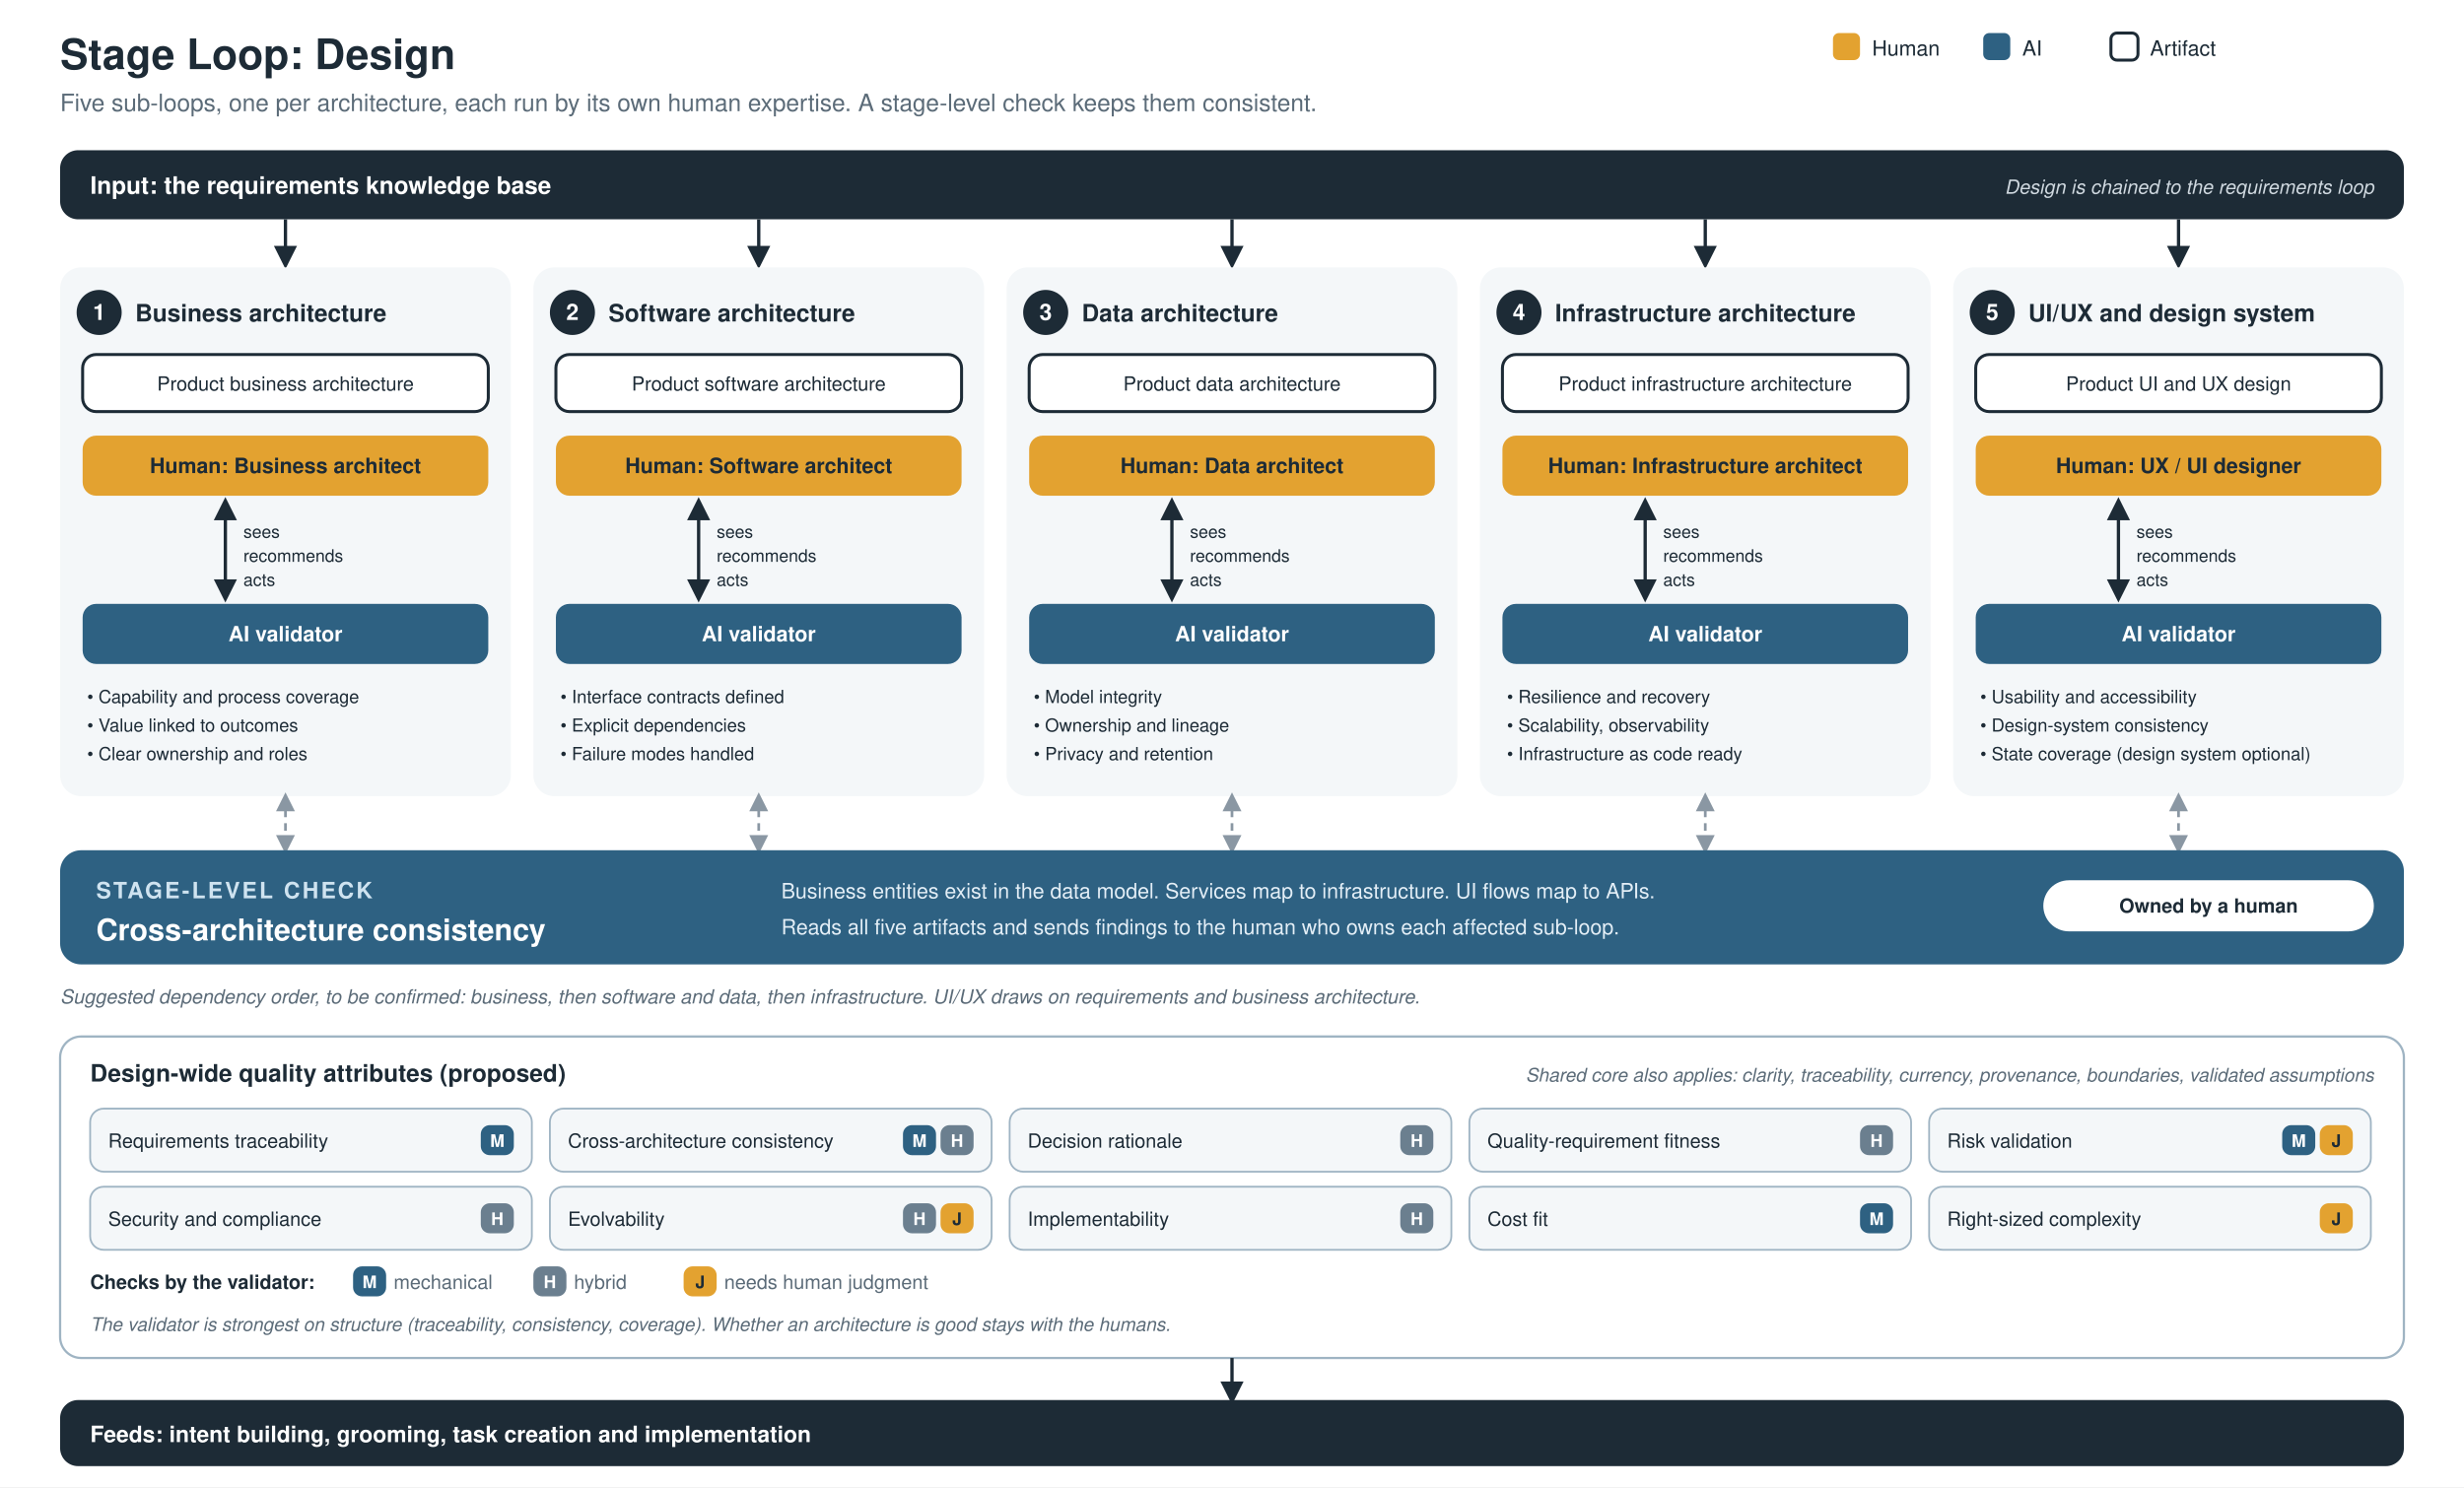
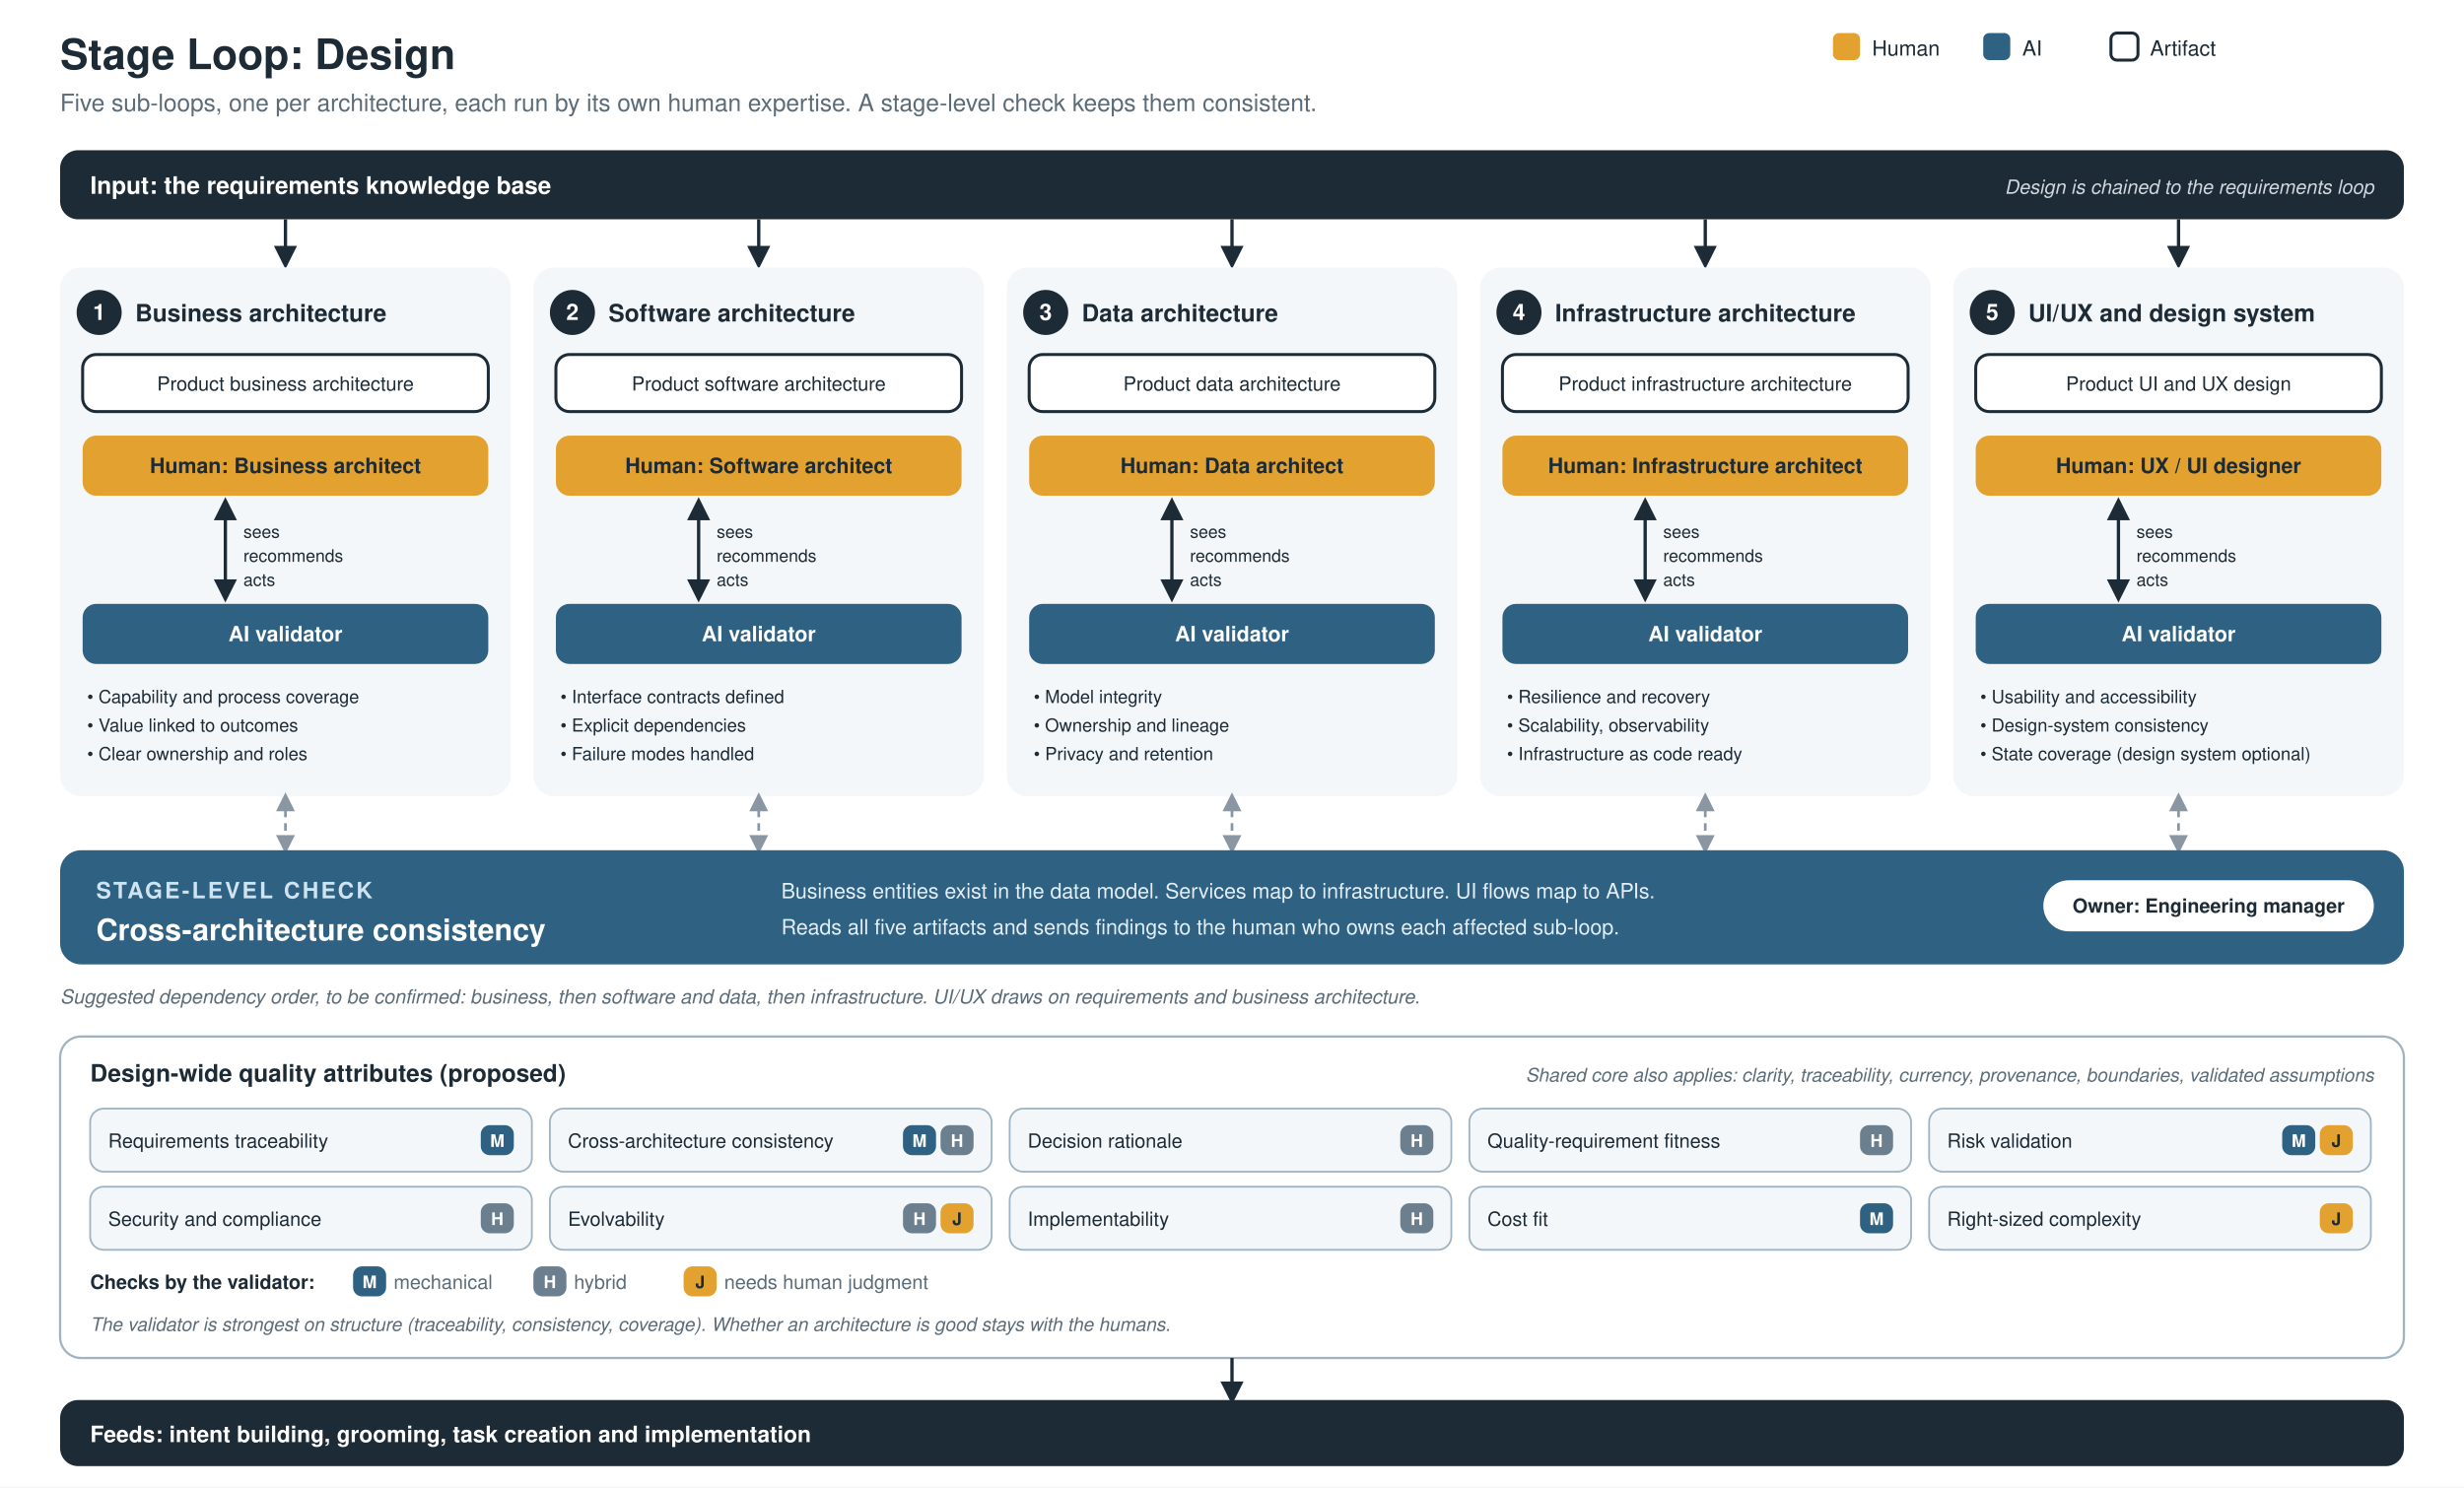
<svg xmlns="http://www.w3.org/2000/svg" viewBox="0 0 1640 990" width="1640" height="990" font-family="Helvetica Neue, Helvetica, Arial, sans-serif">
  <defs>
    <marker id="ah" viewBox="0 0 10 10" refX="8" refY="5" markerWidth="7" markerHeight="7" orient="auto-start-reverse">
      <path d="M0,0 L10,5 L0,10 z" fill="#1d2b36" />
    </marker>
    <marker id="ahg" viewBox="0 0 10 10" refX="8" refY="5" markerWidth="7" markerHeight="7" orient="auto-start-reverse">
      <path d="M0,0 L10,5 L0,10 z" fill="#8a97a3" />
    </marker>
  </defs>
  <rect width="1640" height="990" fill="#ffffff" />
  <text x="40" y="46" font-size="28" font-weight="700" fill="#1d2b36">Stage Loop: Design</text>
  <text x="40" y="74" font-size="16" fill="#5b6b78">Five sub-loops, one per architecture, each run by its own human expertise. A stage-level check keeps them consistent.</text>
  <rect x="1220" y="22" width="18" height="18" rx="4" fill="#E3A230" />
  <text x="1246" y="37" font-size="14" fill="#1d2b36">Human</text>
  <rect x="1320" y="22" width="18" height="18" rx="4" fill="#2E6182" />
  <text x="1346" y="37" font-size="14" fill="#1d2b36">AI</text>
  <rect x="1405" y="22" width="18" height="18" rx="4" fill="#fff" stroke="#1d2b36" stroke-width="2" />
  <text x="1431" y="37" font-size="14" fill="#1d2b36">Artifact</text>
  <rect x="40" y="100" width="1560" height="46" rx="12" fill="#1d2b36" />
  <text x="60" y="129" font-size="16" fill="#fff" text-anchor="start" font-weight="700">Input: the requirements knowledge base</text>
  <text x="1580" y="129" font-size="13" fill="#cfd8df" text-anchor="end" font-style="italic">Design is chained to the requirements loop</text>
  <line x1="190" y1="146" x2="190" y2="176" stroke="#1d2b36" stroke-width="2.2" marker-end="url(#ah)" />
  <rect x="40" y="178" width="300" height="352" rx="14" fill="#f4f7f9" />
  <circle cx="66" cy="208" r="15" fill="#1d2b36" />
  <text x="66" y="213" font-size="15" font-weight="700" fill="#fff" text-anchor="middle">1</text>
  <text x="90" y="214" font-size="16" fill="#1d2b36" text-anchor="start" font-weight="700">Business architecture</text>
  <rect x="55" y="236" width="270" height="38" rx="9" fill="#fff" stroke="#1d2b36" stroke-width="2" />
  <text x="190" y="260" font-size="13" fill="#1d2b36" text-anchor="middle">Product business architecture</text>
  <rect x="55" y="290" width="270" height="40" rx="9" fill="#E3A230" />
  <text x="190.0" y="314.9" font-size="14" fill="#1d2b36" text-anchor="middle" font-weight="700">Human: Business architect</text>
  <line x1="150" y1="334" x2="150" y2="398" stroke="#1d2b36" stroke-width="2.2" marker-start="url(#ah)" marker-end="url(#ah)" />
  <text x="162" y="358" font-size="11.5" fill="#1d2b36" text-anchor="start">sees</text>
  <text x="162" y="374" font-size="11.5" fill="#1d2b36" text-anchor="start">recommends</text>
  <text x="162" y="390" font-size="11.5" fill="#1d2b36" text-anchor="start">acts</text>
  <rect x="55" y="402" width="270" height="40" rx="9" fill="#2E6182" />
  <text x="190.0" y="426.9" font-size="14" fill="#fff" text-anchor="middle" font-weight="700">AI validator</text>
  <text x="58" y="468" font-size="12" fill="#1d2b36" text-anchor="start">• Capability and process coverage</text>
  <text x="58" y="487" font-size="12" fill="#1d2b36" text-anchor="start">• Value linked to outcomes</text>
  <text x="58" y="506" font-size="12" fill="#1d2b36" text-anchor="start">• Clear ownership and roles</text>
  <line x1="505" y1="146" x2="505" y2="176" stroke="#1d2b36" stroke-width="2.2" marker-end="url(#ah)" />
  <rect x="355" y="178" width="300" height="352" rx="14" fill="#f4f7f9" />
  <circle cx="381" cy="208" r="15" fill="#1d2b36" />
  <text x="381" y="213" font-size="15" font-weight="700" fill="#fff" text-anchor="middle">2</text>
  <text x="405" y="214" font-size="16" fill="#1d2b36" text-anchor="start" font-weight="700">Software architecture</text>
  <rect x="370" y="236" width="270" height="38" rx="9" fill="#fff" stroke="#1d2b36" stroke-width="2" />
  <text x="505" y="260" font-size="13" fill="#1d2b36" text-anchor="middle">Product software architecture</text>
  <rect x="370" y="290" width="270" height="40" rx="9" fill="#E3A230" />
  <text x="505.0" y="314.9" font-size="14" fill="#1d2b36" text-anchor="middle" font-weight="700">Human: Software architect</text>
  <line x1="465" y1="334" x2="465" y2="398" stroke="#1d2b36" stroke-width="2.2" marker-start="url(#ah)" marker-end="url(#ah)" />
  <text x="477" y="358" font-size="11.5" fill="#1d2b36" text-anchor="start">sees</text>
  <text x="477" y="374" font-size="11.5" fill="#1d2b36" text-anchor="start">recommends</text>
  <text x="477" y="390" font-size="11.5" fill="#1d2b36" text-anchor="start">acts</text>
  <rect x="370" y="402" width="270" height="40" rx="9" fill="#2E6182" />
  <text x="505.0" y="426.9" font-size="14" fill="#fff" text-anchor="middle" font-weight="700">AI validator</text>
  <text x="373" y="468" font-size="12" fill="#1d2b36" text-anchor="start">• Interface contracts defined</text>
  <text x="373" y="487" font-size="12" fill="#1d2b36" text-anchor="start">• Explicit dependencies</text>
  <text x="373" y="506" font-size="12" fill="#1d2b36" text-anchor="start">• Failure modes handled</text>
  <line x1="820" y1="146" x2="820" y2="176" stroke="#1d2b36" stroke-width="2.2" marker-end="url(#ah)" />
  <rect x="670" y="178" width="300" height="352" rx="14" fill="#f4f7f9" />
  <circle cx="696" cy="208" r="15" fill="#1d2b36" />
  <text x="696" y="213" font-size="15" font-weight="700" fill="#fff" text-anchor="middle">3</text>
  <text x="720" y="214" font-size="16" fill="#1d2b36" text-anchor="start" font-weight="700">Data architecture</text>
  <rect x="685" y="236" width="270" height="38" rx="9" fill="#fff" stroke="#1d2b36" stroke-width="2" />
  <text x="820" y="260" font-size="13" fill="#1d2b36" text-anchor="middle">Product data architecture</text>
  <rect x="685" y="290" width="270" height="40" rx="9" fill="#E3A230" />
  <text x="820.0" y="314.9" font-size="14" fill="#1d2b36" text-anchor="middle" font-weight="700">Human: Data architect</text>
  <line x1="780" y1="334" x2="780" y2="398" stroke="#1d2b36" stroke-width="2.2" marker-start="url(#ah)" marker-end="url(#ah)" />
  <text x="792" y="358" font-size="11.5" fill="#1d2b36" text-anchor="start">sees</text>
  <text x="792" y="374" font-size="11.5" fill="#1d2b36" text-anchor="start">recommends</text>
  <text x="792" y="390" font-size="11.5" fill="#1d2b36" text-anchor="start">acts</text>
  <rect x="685" y="402" width="270" height="40" rx="9" fill="#2E6182" />
  <text x="820.0" y="426.9" font-size="14" fill="#fff" text-anchor="middle" font-weight="700">AI validator</text>
  <text x="688" y="468" font-size="12" fill="#1d2b36" text-anchor="start">• Model integrity</text>
  <text x="688" y="487" font-size="12" fill="#1d2b36" text-anchor="start">• Ownership and lineage</text>
  <text x="688" y="506" font-size="12" fill="#1d2b36" text-anchor="start">• Privacy and retention</text>
  <line x1="1135" y1="146" x2="1135" y2="176" stroke="#1d2b36" stroke-width="2.2" marker-end="url(#ah)" />
  <rect x="985" y="178" width="300" height="352" rx="14" fill="#f4f7f9" />
  <circle cx="1011" cy="208" r="15" fill="#1d2b36" />
  <text x="1011" y="213" font-size="15" font-weight="700" fill="#fff" text-anchor="middle">4</text>
  <text x="1035" y="214" font-size="16" fill="#1d2b36" text-anchor="start" font-weight="700">Infrastructure architecture</text>
  <rect x="1000" y="236" width="270" height="38" rx="9" fill="#fff" stroke="#1d2b36" stroke-width="2" />
  <text x="1135" y="260" font-size="13" fill="#1d2b36" text-anchor="middle">Product infrastructure architecture</text>
  <rect x="1000" y="290" width="270" height="40" rx="9" fill="#E3A230" />
  <text x="1135.0" y="314.9" font-size="14" fill="#1d2b36" text-anchor="middle" font-weight="700">Human: Infrastructure architect</text>
  <line x1="1095" y1="334" x2="1095" y2="398" stroke="#1d2b36" stroke-width="2.2" marker-start="url(#ah)" marker-end="url(#ah)" />
  <text x="1107" y="358" font-size="11.5" fill="#1d2b36" text-anchor="start">sees</text>
  <text x="1107" y="374" font-size="11.5" fill="#1d2b36" text-anchor="start">recommends</text>
  <text x="1107" y="390" font-size="11.5" fill="#1d2b36" text-anchor="start">acts</text>
  <rect x="1000" y="402" width="270" height="40" rx="9" fill="#2E6182" />
  <text x="1135.0" y="426.9" font-size="14" fill="#fff" text-anchor="middle" font-weight="700">AI validator</text>
  <text x="1003" y="468" font-size="12" fill="#1d2b36" text-anchor="start">• Resilience and recovery</text>
  <text x="1003" y="487" font-size="12" fill="#1d2b36" text-anchor="start">• Scalability, observability</text>
  <text x="1003" y="506" font-size="12" fill="#1d2b36" text-anchor="start">• Infrastructure as code ready</text>
  <line x1="1450" y1="146" x2="1450" y2="176" stroke="#1d2b36" stroke-width="2.2" marker-end="url(#ah)" />
  <rect x="1300" y="178" width="300" height="352" rx="14" fill="#f4f7f9" />
  <circle cx="1326" cy="208" r="15" fill="#1d2b36" />
  <text x="1326" y="213" font-size="15" font-weight="700" fill="#fff" text-anchor="middle">5</text>
  <text x="1350" y="214" font-size="16" fill="#1d2b36" text-anchor="start" font-weight="700">UI/UX and design system</text>
  <rect x="1315" y="236" width="270" height="38" rx="9" fill="#fff" stroke="#1d2b36" stroke-width="2" />
  <text x="1450" y="260" font-size="13" fill="#1d2b36" text-anchor="middle">Product UI and UX design</text>
  <rect x="1315" y="290" width="270" height="40" rx="9" fill="#E3A230" />
  <text x="1450.0" y="314.9" font-size="14" fill="#1d2b36" text-anchor="middle" font-weight="700">Human: UX / UI designer</text>
  <line x1="1410" y1="334" x2="1410" y2="398" stroke="#1d2b36" stroke-width="2.2" marker-start="url(#ah)" marker-end="url(#ah)" />
  <text x="1422" y="358" font-size="11.5" fill="#1d2b36" text-anchor="start">sees</text>
  <text x="1422" y="374" font-size="11.5" fill="#1d2b36" text-anchor="start">recommends</text>
  <text x="1422" y="390" font-size="11.5" fill="#1d2b36" text-anchor="start">acts</text>
  <rect x="1315" y="402" width="270" height="40" rx="9" fill="#2E6182" />
  <text x="1450.0" y="426.9" font-size="14" fill="#fff" text-anchor="middle" font-weight="700">AI validator</text>
  <text x="1318" y="468" font-size="12" fill="#1d2b36" text-anchor="start">• Usability and accessibility</text>
  <text x="1318" y="487" font-size="12" fill="#1d2b36" text-anchor="start">• Design-system consistency</text>
  <text x="1318" y="506" font-size="12" fill="#1d2b36" text-anchor="start">• State coverage (design system optional)</text>
  <line x1="190" y1="530" x2="190" y2="566" stroke="#8a97a3" stroke-width="1.8" marker-start="url(#ahg)" marker-end="url(#ahg)" stroke-dasharray="5 4" />
  <line x1="505" y1="530" x2="505" y2="566" stroke="#8a97a3" stroke-width="1.8" marker-start="url(#ahg)" marker-end="url(#ahg)" stroke-dasharray="5 4" />
  <line x1="820" y1="530" x2="820" y2="566" stroke="#8a97a3" stroke-width="1.8" marker-start="url(#ahg)" marker-end="url(#ahg)" stroke-dasharray="5 4" />
  <line x1="1135" y1="530" x2="1135" y2="566" stroke="#8a97a3" stroke-width="1.8" marker-start="url(#ahg)" marker-end="url(#ahg)" stroke-dasharray="5 4" />
  <line x1="1450" y1="530" x2="1450" y2="566" stroke="#8a97a3" stroke-width="1.8" marker-start="url(#ahg)" marker-end="url(#ahg)" stroke-dasharray="5 4" />
  <rect x="40" y="566" width="1560" height="76" rx="14" fill="#2E6182" />
  <text x="64" y="598" font-size="15" fill="#cfe3f0" text-anchor="start" font-weight="700" letter-spacing="1.5">STAGE-LEVEL CHECK</text>
  <text x="64" y="626" font-size="20" fill="#fff" text-anchor="start" font-weight="700">Cross-architecture consistency</text>
  <text x="520" y="598" font-size="14" fill="#e3eef6" text-anchor="start">Business entities exist in the data model. Services map to infrastructure. UI flows map to APIs.</text>
  <text x="520" y="622" font-size="14" fill="#e3eef6" text-anchor="start">Reads all five artifacts and sends findings to the human who owns each affected sub-loop.</text>
  <rect x="1360" y="586" width="220" height="34" rx="17" fill="#fff" />
-   <text x="1470.0" y="607.55" font-size="13" fill="#1d2b36" text-anchor="middle" font-weight="700">Owned by a human</text>
+   <text x="1470.0" y="607.55" font-size="13" fill="#1d2b36" text-anchor="middle" font-weight="700">Owner: Engineering manager</text>
  <text x="40" y="668" font-size="13" fill="#5b6b78" text-anchor="start" font-style="italic">Suggested dependency order, to be confirmed: business, then software and data, then infrastructure. UI/UX draws on requirements and business architecture.</text>
  <rect x="40" y="690" width="1560" height="214" rx="14" fill="#fff" stroke="#9fb4c3" stroke-width="1.5" />
  <text x="60" y="720" font-size="16" fill="#1d2b36" text-anchor="start" font-weight="700">Design-wide quality attributes (proposed)</text>
  <text x="1580" y="720" font-size="12.5" fill="#5b6b78" text-anchor="end" font-style="italic">Shared core also applies: clarity, traceability, currency, provenance, boundaries, validated assumptions</text>
  <rect x="60" y="738" width="294" height="42" rx="9" fill="#f4f7f9" stroke="#9fb4c3" stroke-width="1.2" />
  <text x="72" y="764" font-size="13" fill="#1d2b36" text-anchor="start">Requirements traceability</text>
  <rect x="320" y="749" width="22" height="20" rx="6" fill="#2E6182" />
  <text x="331" y="763.5" font-size="11.5" fill="#fff" text-anchor="middle" font-weight="700">M</text>
  <rect x="366" y="738" width="294" height="42" rx="9" fill="#f4f7f9" stroke="#9fb4c3" stroke-width="1.2" />
  <text x="378" y="764" font-size="13" fill="#1d2b36" text-anchor="start">Cross-architecture consistency</text>
  <rect x="601" y="749" width="22" height="20" rx="6" fill="#2E6182" />
  <text x="612" y="763.5" font-size="11.5" fill="#fff" text-anchor="middle" font-weight="700">M</text>
  <rect x="626" y="749" width="22" height="20" rx="6" fill="#6b7f8f" />
  <text x="637" y="763.5" font-size="11.5" fill="#fff" text-anchor="middle" font-weight="700">H</text>
  <rect x="672" y="738" width="294" height="42" rx="9" fill="#f4f7f9" stroke="#9fb4c3" stroke-width="1.2" />
  <text x="684" y="764" font-size="13" fill="#1d2b36" text-anchor="start">Decision rationale</text>
  <rect x="932" y="749" width="22" height="20" rx="6" fill="#6b7f8f" />
  <text x="943" y="763.5" font-size="11.5" fill="#fff" text-anchor="middle" font-weight="700">H</text>
  <rect x="978" y="738" width="294" height="42" rx="9" fill="#f4f7f9" stroke="#9fb4c3" stroke-width="1.2" />
  <text x="990" y="764" font-size="13" fill="#1d2b36" text-anchor="start">Quality-requirement fitness</text>
  <rect x="1238" y="749" width="22" height="20" rx="6" fill="#6b7f8f" />
  <text x="1249" y="763.5" font-size="11.5" fill="#fff" text-anchor="middle" font-weight="700">H</text>
  <rect x="1284" y="738" width="294" height="42" rx="9" fill="#f4f7f9" stroke="#9fb4c3" stroke-width="1.2" />
  <text x="1296" y="764" font-size="13" fill="#1d2b36" text-anchor="start">Risk validation</text>
  <rect x="1519" y="749" width="22" height="20" rx="6" fill="#2E6182" />
  <text x="1530" y="763.5" font-size="11.5" fill="#fff" text-anchor="middle" font-weight="700">M</text>
  <rect x="1544" y="749" width="22" height="20" rx="6" fill="#E3A230" />
  <text x="1555" y="763.5" font-size="11.5" fill="#1d2b36" text-anchor="middle" font-weight="700">J</text>
  <rect x="60" y="790" width="294" height="42" rx="9" fill="#f4f7f9" stroke="#9fb4c3" stroke-width="1.2" />
  <text x="72" y="816" font-size="13" fill="#1d2b36" text-anchor="start">Security and compliance</text>
  <rect x="320" y="801" width="22" height="20" rx="6" fill="#6b7f8f" />
  <text x="331" y="815.5" font-size="11.5" fill="#fff" text-anchor="middle" font-weight="700">H</text>
  <rect x="366" y="790" width="294" height="42" rx="9" fill="#f4f7f9" stroke="#9fb4c3" stroke-width="1.2" />
  <text x="378" y="816" font-size="13" fill="#1d2b36" text-anchor="start">Evolvability</text>
  <rect x="601" y="801" width="22" height="20" rx="6" fill="#6b7f8f" />
  <text x="612" y="815.5" font-size="11.5" fill="#fff" text-anchor="middle" font-weight="700">H</text>
  <rect x="626" y="801" width="22" height="20" rx="6" fill="#E3A230" />
  <text x="637" y="815.5" font-size="11.5" fill="#1d2b36" text-anchor="middle" font-weight="700">J</text>
  <rect x="672" y="790" width="294" height="42" rx="9" fill="#f4f7f9" stroke="#9fb4c3" stroke-width="1.2" />
  <text x="684" y="816" font-size="13" fill="#1d2b36" text-anchor="start">Implementability</text>
  <rect x="932" y="801" width="22" height="20" rx="6" fill="#6b7f8f" />
  <text x="943" y="815.5" font-size="11.5" fill="#fff" text-anchor="middle" font-weight="700">H</text>
  <rect x="978" y="790" width="294" height="42" rx="9" fill="#f4f7f9" stroke="#9fb4c3" stroke-width="1.2" />
  <text x="990" y="816" font-size="13" fill="#1d2b36" text-anchor="start">Cost fit</text>
  <rect x="1238" y="801" width="22" height="20" rx="6" fill="#2E6182" />
  <text x="1249" y="815.5" font-size="11.5" fill="#fff" text-anchor="middle" font-weight="700">M</text>
  <rect x="1284" y="790" width="294" height="42" rx="9" fill="#f4f7f9" stroke="#9fb4c3" stroke-width="1.2" />
  <text x="1296" y="816" font-size="13" fill="#1d2b36" text-anchor="start">Right-sized complexity</text>
  <rect x="1544" y="801" width="22" height="20" rx="6" fill="#E3A230" />
  <text x="1555" y="815.5" font-size="11.5" fill="#1d2b36" text-anchor="middle" font-weight="700">J</text>
  <text x="60" y="858" font-size="13" fill="#1d2b36" text-anchor="start" font-weight="700">Checks by the validator:</text>
  <rect x="235" y="843" width="22" height="20" rx="6" fill="#2E6182" />
  <text x="246" y="857.5" font-size="11.5" fill="#fff" text-anchor="middle" font-weight="700">M</text>
  <text x="262" y="858" font-size="13" fill="#5b6b78" text-anchor="start">mechanical</text>
  <rect x="355" y="843" width="22" height="20" rx="6" fill="#6b7f8f" />
  <text x="366" y="857.5" font-size="11.5" fill="#fff" text-anchor="middle" font-weight="700">H</text>
  <text x="382" y="858" font-size="13" fill="#5b6b78" text-anchor="start">hybrid</text>
  <rect x="455" y="843" width="22" height="20" rx="6" fill="#E3A230" />
  <text x="466" y="857.5" font-size="11.5" fill="#1d2b36" text-anchor="middle" font-weight="700">J</text>
  <text x="482" y="858" font-size="13" fill="#5b6b78" text-anchor="start">needs human judgment</text>
  <text x="60" y="886" font-size="12.5" fill="#5b6b78" text-anchor="start" font-style="italic">The validator is strongest on structure (traceability, consistency, coverage). Whether an architecture is good stays with the humans.</text>
  <line x1="820" y1="904" x2="820" y2="932" stroke="#1d2b36" stroke-width="2.2" marker-end="url(#ah)" />
  <rect x="40" y="932" width="1560" height="44" rx="12" fill="#1d2b36" />
  <text x="60" y="960" font-size="15" fill="#fff" text-anchor="start" font-weight="700">Feeds: intent building, grooming, task creation and implementation</text>
</svg>
